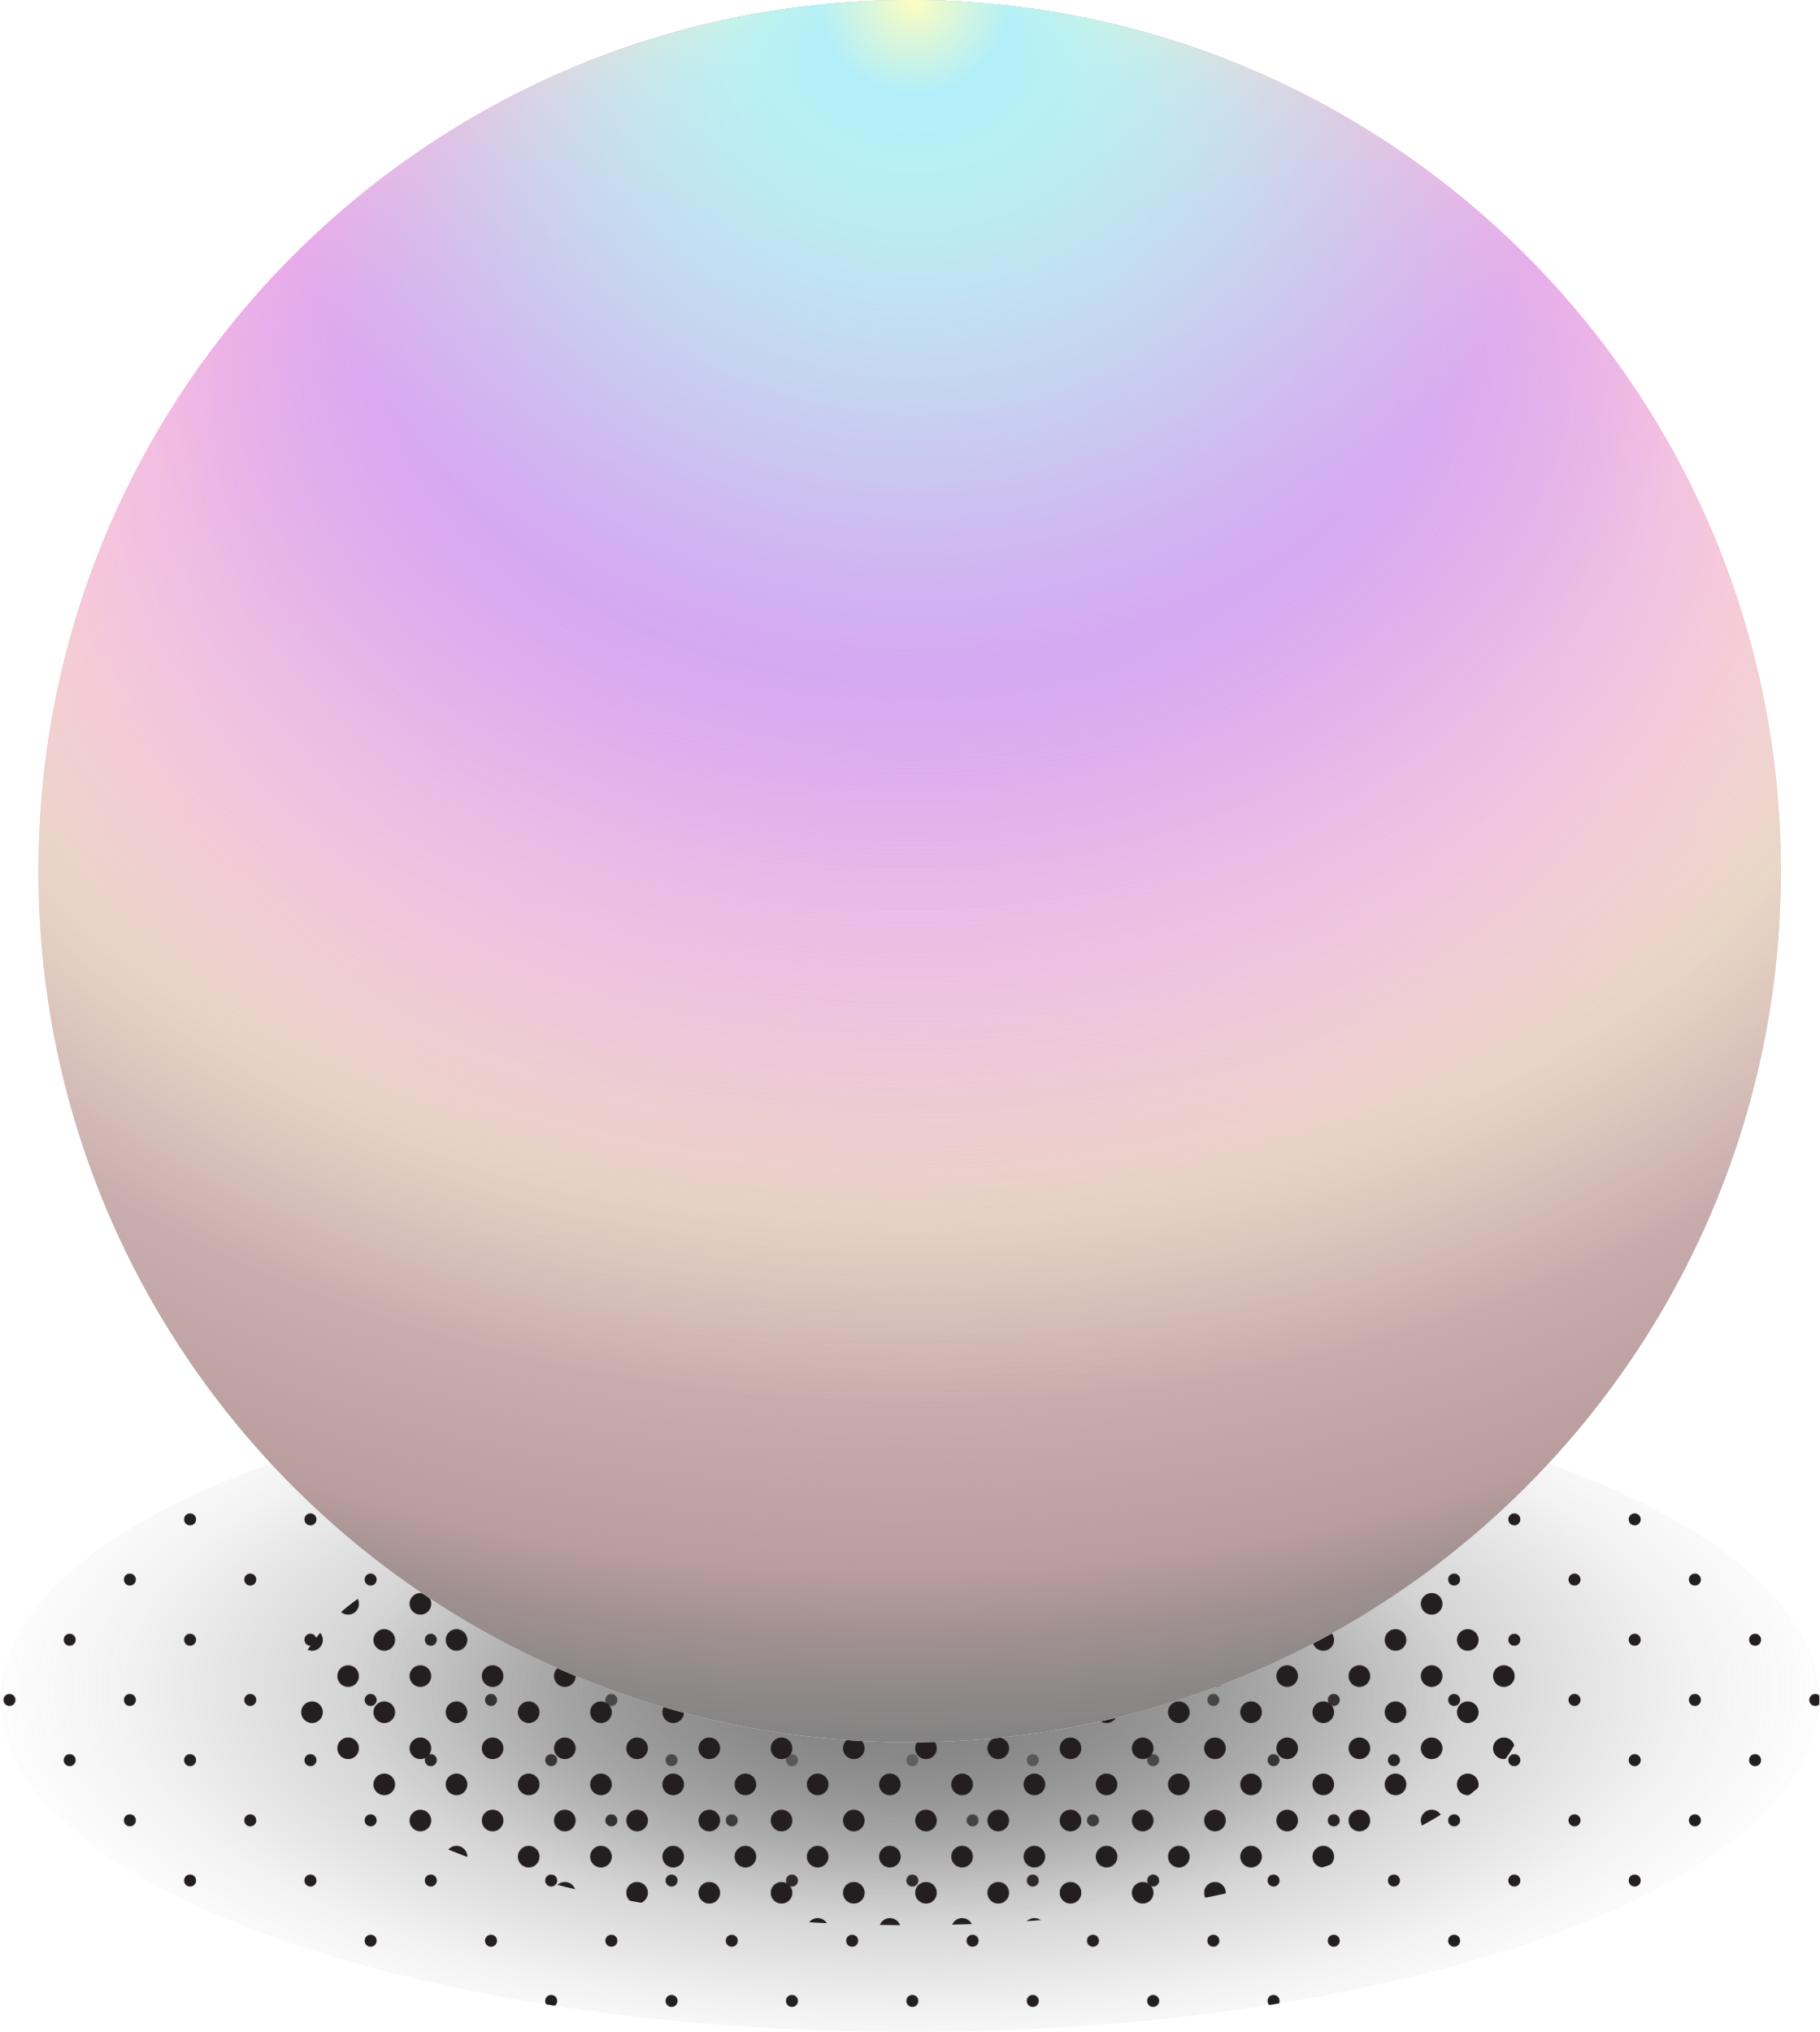
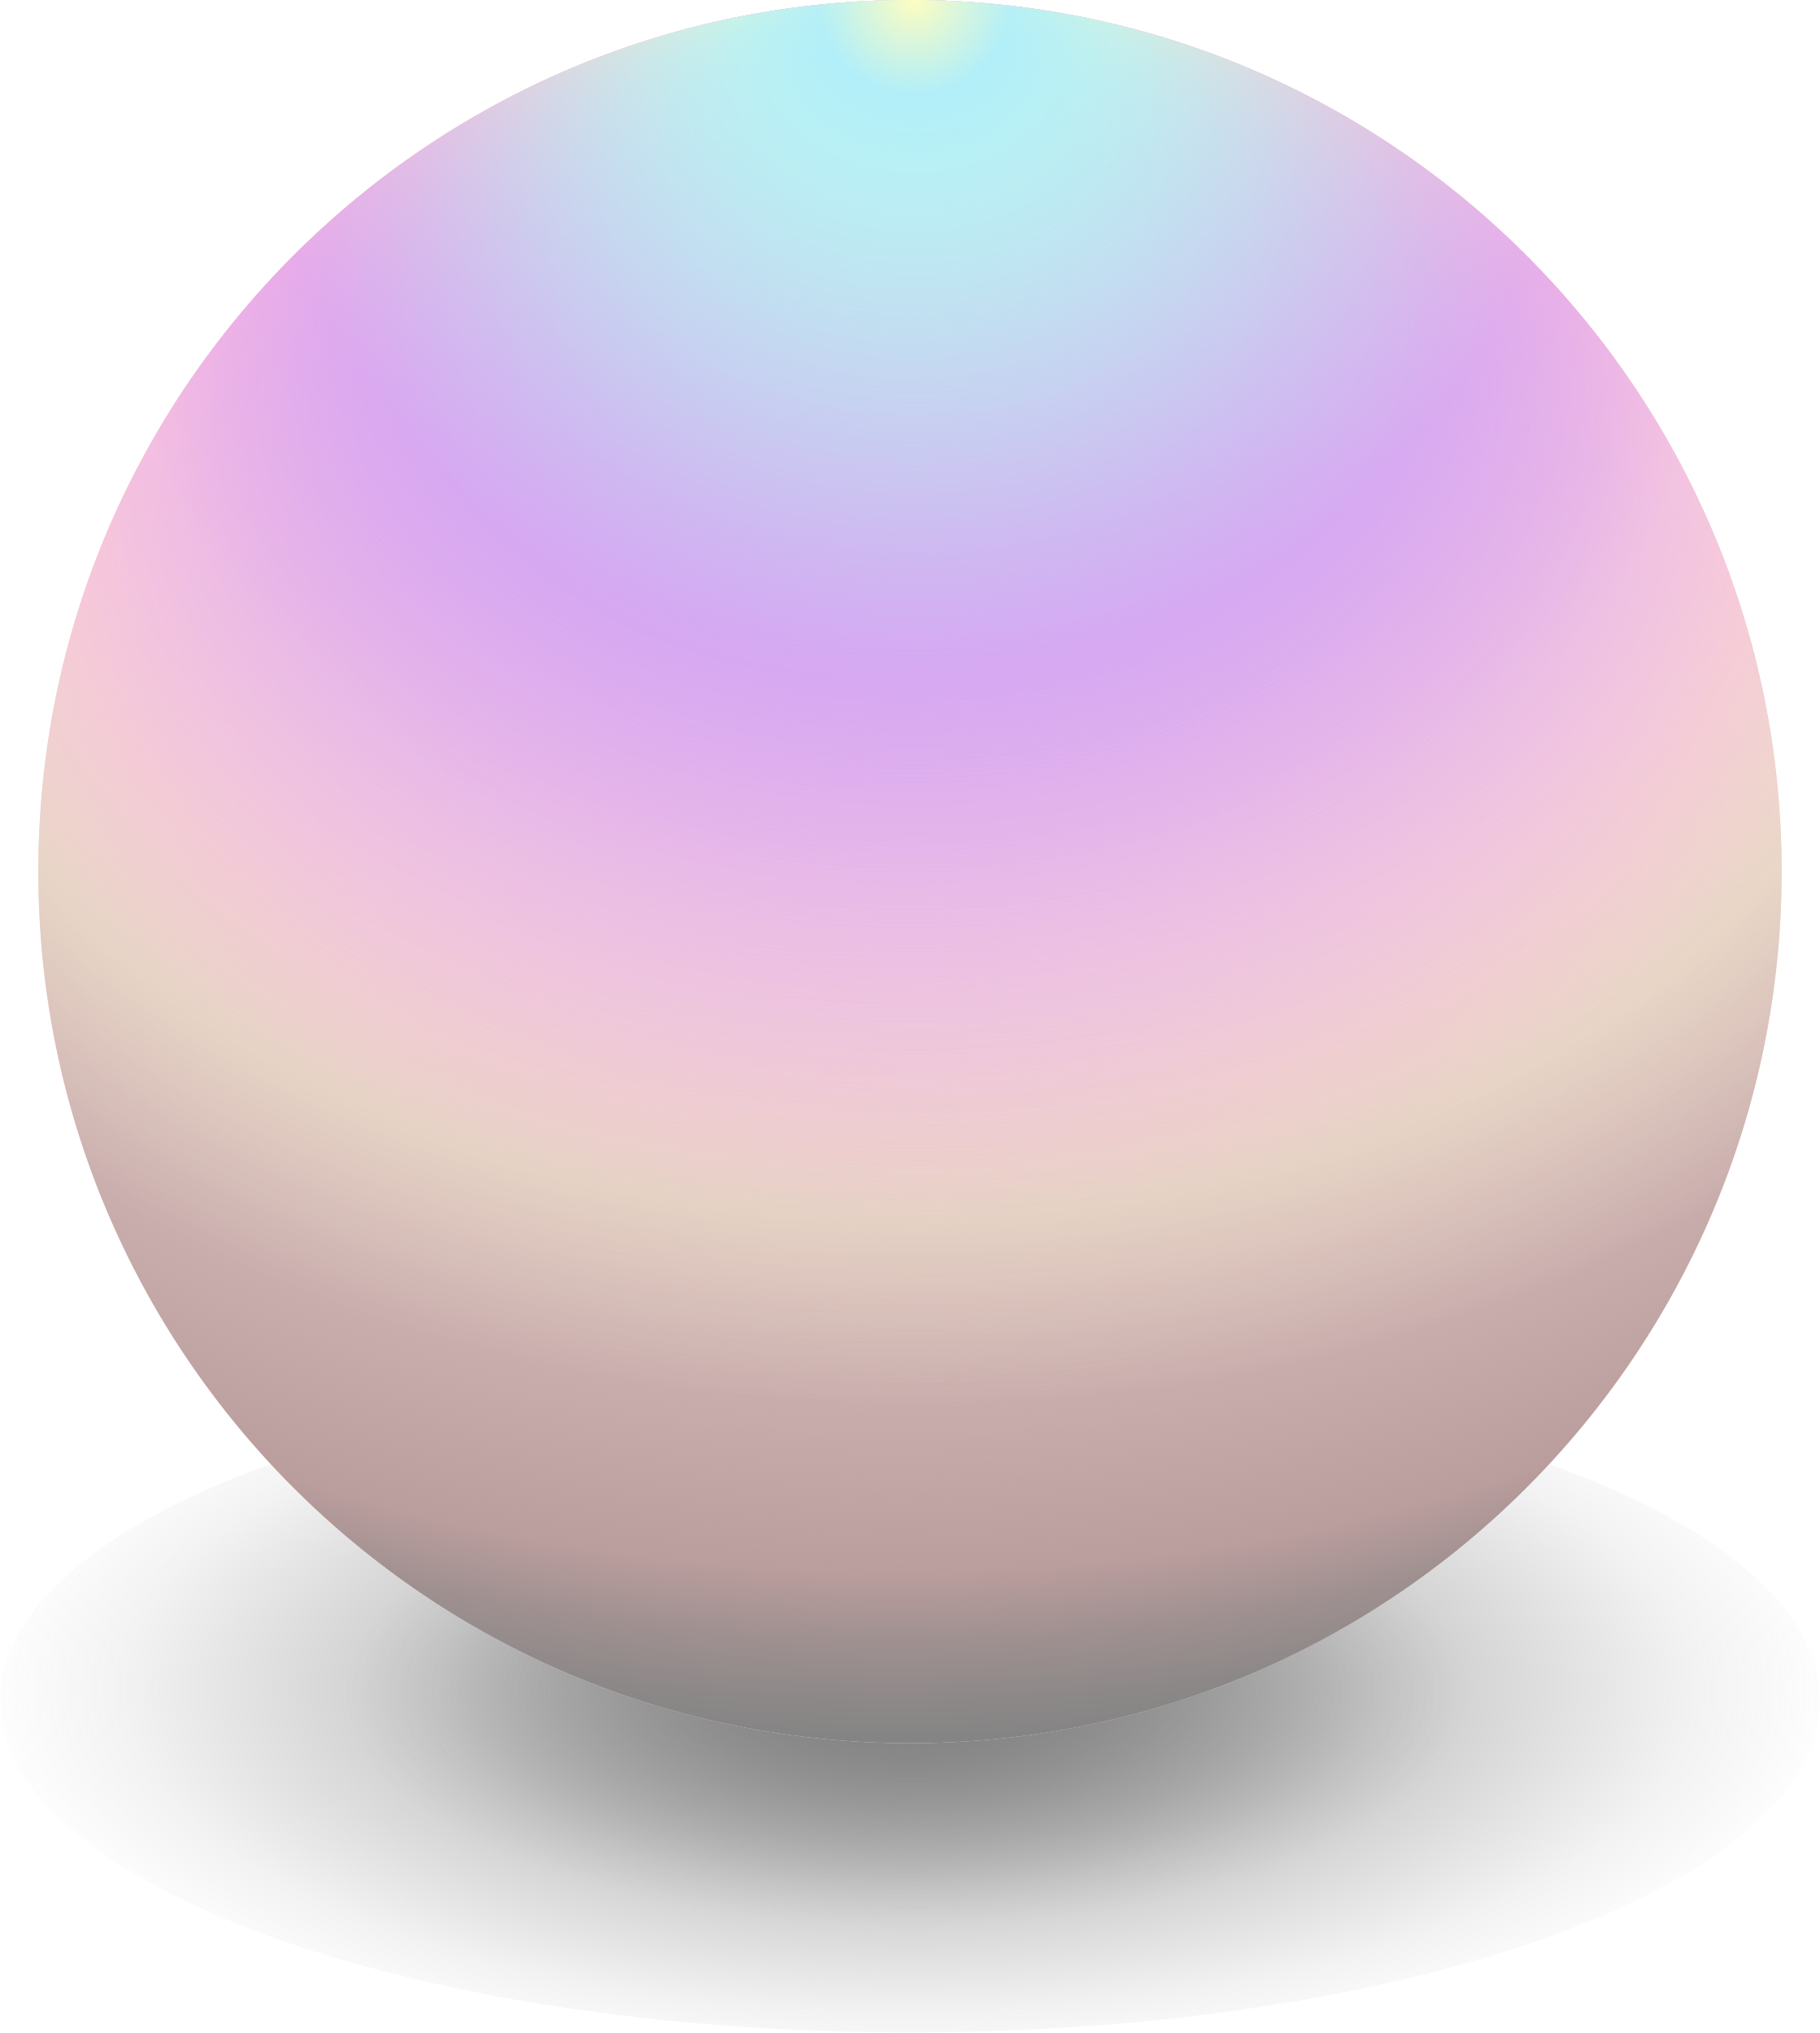
- <svg xmlns="http://www.w3.org/2000/svg" xmlns:xlink="http://www.w3.org/1999/xlink" viewBox="0 0 322.79 360.56">
-   <defs>
-     <style>.cls-1{fill:none;}.cls-2{fill:#231f20;}.cls-3{fill:url(#radial-gradient);}.cls-4{fill:url(#_6_dpi_10_);}.cls-5{fill:url(#radial-gradient-2);}.cls-6{fill:url(#_10_dpi_30_);}.cls-7{fill:#ffe6e6;}.cls-8{fill:url(#radial-gradient-3);}.cls-9{fill:url(#radial-gradient-4);}.cls-10{fill:url(#radial-gradient-5);}.cls-11{fill:url(#radial-gradient-6);}.cls-12{fill:url(#radial-gradient-7);}.cls-13{fill:url(#radial-gradient-8);}.cls-14{fill:url(#radial-gradient-9);}</style>
-     <radialGradient id="radial-gradient" cx="162.23" cy="299.61" r="68.49" gradientTransform="translate(886.3 137.38) rotate(90) scale(1 2.42)" gradientUnits="userSpaceOnUse">
-       <stop offset="0" stop-color="gray" />
-       <stop offset="0.15" stop-color="gray" stop-opacity="0.82" />
-       <stop offset="0.55" stop-color="gray" stop-opacity="0.38" />
-       <stop offset="0.84" stop-color="gray" stop-opacity="0.1" />
-       <stop offset="1" stop-color="gray" stop-opacity="0" />
-     </radialGradient>
-     <pattern id="_6_dpi_10_" data-name="6 dpi 10%" width="48" height="48" patternTransform="translate(129.84 45.32) scale(0.89)" patternUnits="userSpaceOnUse" viewBox="0 0 48 48">
-       <rect class="cls-1" width="48" height="48" />
-       <circle class="cls-2" cx="24" cy="48" r="1.2" />
-       <circle class="cls-2" cx="48" cy="48" r="1.2" />
-       <circle class="cls-2" cx="24" cy="24" r="1.2" />
-       <circle class="cls-2" cx="48" cy="24" r="1.2" />
-       <circle class="cls-2" cx="36" cy="36" r="1.2" />
-       <circle class="cls-2" cx="12" cy="36" r="1.2" />
-       <circle class="cls-2" cx="36" cy="12" r="1.2" />
-       <circle class="cls-2" cx="12" cy="12" r="1.2" />
-       <circle class="cls-2" cy="48" r="1.2" />
-       <circle class="cls-2" cy="24" r="1.2" />
-       <circle class="cls-2" cx="24" r="1.2" />
-       <circle class="cls-2" cx="48" r="1.2" />
-       <circle class="cls-2" r="1.2" />
-     </pattern>
-     <radialGradient id="radial-gradient-2" cx="161.96" cy="300.26" r="41.18" gradientTransform="translate(887.59 138.3) rotate(90) scale(1 2.42)" xlink:href="#radial-gradient" />
-     <pattern id="_10_dpi_30_" data-name="10 dpi 30%" width="28.8" height="28.8" patternTransform="translate(36.14 28.27) scale(0.89)" patternUnits="userSpaceOnUse" viewBox="0 0 28.8 28.8">
-       <rect class="cls-1" width="28.8" height="28.8" />
-       <circle class="cls-2" cx="28.8" cy="28.8" r="2.16" />
-       <circle class="cls-2" cx="14.4" cy="28.8" r="2.16" />
-       <circle class="cls-2" cx="28.8" cy="14.4" r="2.16" />
-       <circle class="cls-2" cx="14.4" cy="14.4" r="2.16" />
-       <circle class="cls-2" cx="7.2" cy="21.6" r="2.16" />
-       <circle class="cls-2" cx="21.6" cy="21.6" r="2.16" />
-       <circle class="cls-2" cx="7.2" cy="7.2" r="2.16" />
-       <circle class="cls-2" cx="21.6" cy="7.2" r="2.16" />
-       <circle class="cls-2" cy="28.8" r="2.16" />
-       <circle class="cls-2" cy="14.4" r="2.16" />
-       <circle class="cls-2" cx="28.8" r="2.16" />
-       <circle class="cls-2" cx="14.4" r="2.16" />
-       <circle class="cls-2" r="2.16" />
-     </pattern>
-     <radialGradient id="radial-gradient-3" cx="159.33" cy="149.04" fx="27.314" r="159.33" gradientTransform="translate(397.78 -10.29) rotate(90) scale(1 1.6)" gradientUnits="userSpaceOnUse">
-       <stop offset="0" stop-color="#b79a9a" />
-       <stop offset="0" stop-color="#b79a9a" stop-opacity="0" />
-       <stop offset="0.14" stop-color="#b79a9a" stop-opacity="0.02" />
-       <stop offset="0.27" stop-color="#b79a9a" stop-opacity="0.09" />
-       <stop offset="0.41" stop-color="#b79a9a" stop-opacity="0.2" />
-       <stop offset="0.55" stop-color="#b79a9a" stop-opacity="0.35" />
-       <stop offset="0.68" stop-color="#b79a9a" stop-opacity="0.55" />
-       <stop offset="0.81" stop-color="#b79a9a" stop-opacity="0.78" />
-       <stop offset="0.9" stop-color="#b79a9a" stop-opacity="0.96" />
-       <stop offset="0.94" stop-color="#9c8d8d" stop-opacity="0.96" />
-       <stop offset="0.98" stop-color="#878484" stop-opacity="0.96" />
-       <stop offset="1" stop-color="gray" stop-opacity="0.96" />
-     </radialGradient>
-     <radialGradient id="radial-gradient-4" cx="161.75" cy="19.52" fx="109.61" r="100.83" gradientTransform="translate(189.21 -142.23) rotate(90) scale(1 1.41)" gradientUnits="userSpaceOnUse">
-       <stop offset="0.62" stop-color="#fff8d4" />
-       <stop offset="1" stop-color="#fff8d4" stop-opacity="0" />
-     </radialGradient>
-     <radialGradient id="radial-gradient-5" cx="163.55" cy="90.2" fx="81.287" r="159.07" gradientTransform="translate(290.42 -73.35) rotate(90) scale(1 1.41)" xlink:href="#radial-gradient-4" />
-     <radialGradient id="radial-gradient-6" cx="161.04" cy="89.48" fx="95.472" r="126.79" gradientTransform="translate(286.9 -71.56) rotate(90) scale(1 1.41)" gradientUnits="userSpaceOnUse">
-       <stop offset="0" stop-color="#e800ff" />
-       <stop offset="1" stop-color="#e800ff" stop-opacity="0" />
-     </radialGradient>
-     <radialGradient id="radial-gradient-7" cx="162.2" cy="-0.39" r="118.8" gradientUnits="userSpaceOnUse">
-       <stop offset="0.26" stop-color="#fffdbf" />
-       <stop offset="1" stop-color="#fffdbf" stop-opacity="0" />
-     </radialGradient>
-     <radialGradient id="radial-gradient-8" cx="161.75" cy="97.01" fx="61.297" r="104.13" gradientTransform="translate(299.88 -64.74) rotate(90) scale(1 1.42)" gradientUnits="userSpaceOnUse">
-       <stop offset="0" stop-color="#aaedff" />
-       <stop offset="1" stop-color="#aaedff" stop-opacity="0" />
-     </radialGradient>
-     <radialGradient id="radial-gradient-9" cx="162.2" cy="-0.39" r="17.25" gradientUnits="userSpaceOnUse">
-       <stop offset="0" stop-color="#fffdbf" />
-       <stop offset="1" stop-color="#fffdbf" stop-opacity="0" />
-     </radialGradient>
-   </defs>
-   <g id="Layer_2" data-name="Layer 2">
+ <svg xmlns="http://www.w3.org/2000/svg" version="1.1" id="Layer_1" x="0px" y="0px" viewBox="0 0 322.8 360.6" style="enable-background:new 0 0 322.8 360.6;" xml:space="preserve">
+   <style type="text/css">
+ 	.st0{fill:url(#SVGID_1_);}
+ 	.st1{fill:url(#SVGID_2_);}
+ 	.st2{fill:#FFE6E6;}
+ 	.st3{fill:url(#SVGID_3_);}
+ 	.st4{fill:url(#SVGID_4_);}
+ 	.st5{fill:url(#SVGID_5_);}
+ 	.st6{fill:url(#SVGID_6_);}
+ 	.st7{fill:url(#SVGID_7_);}
+ 	.st8{fill:url(#SVGID_8_);}
+ 	.st9{fill:url(#SVGID_9_);}
+ </style>
+   <g id="Layer_2_1_">
    <g id="TOP8">
-       <ellipse class="cls-3" cx="161.4" cy="301.62" rx="161.4" ry="58.94" />
-       <ellipse class="cls-4" cx="161.4" cy="301.62" rx="161.4" ry="58.94" />
-       <ellipse class="cls-5" cx="161.4" cy="301.62" rx="109.51" ry="39.99" />
-       <ellipse class="cls-6" cx="161.4" cy="301.62" rx="109.51" ry="39.99" />
-       <circle class="cls-7" cx="161.4" cy="154.58" r="154.58" />
-       <circle class="cls-8" cx="161.4" cy="154.58" r="154.58" />
-       <circle class="cls-9" cx="161.4" cy="154.58" r="154.58" />
-       <circle class="cls-10" cx="161.4" cy="154.58" r="154.58" />
-       <circle class="cls-11" cx="161.4" cy="154.58" r="154.58" />
-       <circle class="cls-12" cx="161.4" cy="154.58" r="154.58" />
-       <circle class="cls-13" cx="161.4" cy="154.58" r="154.58" />
-       <circle class="cls-14" cx="161.4" cy="154.58" r="154.58" />
+       <radialGradient id="SVGID_1_" cx="-396.77" cy="1309.554" r="68.454" gradientTransform="matrix(6.123234e-17 1 2.42 -1.481823e-16 -3007.72 696.38)" gradientUnits="userSpaceOnUse">
+         <stop offset="0" style="stop-color:#808080" />
+         <stop offset="0.15" style="stop-color:#808080;stop-opacity:0.82" />
+         <stop offset="0.55" style="stop-color:#808080;stop-opacity:0.38" />
+         <stop offset="0.84" style="stop-color:#808080;stop-opacity:0.1" />
+         <stop offset="1" style="stop-color:#808080;stop-opacity:0" />
+       </radialGradient>
+       <ellipse class="st0" cx="161.4" cy="301.6" rx="161.4" ry="58.9" />
+       <radialGradient id="SVGID_2_" cx="-397.04" cy="1308.839" r="41.18" gradientTransform="matrix(6.123234e-17 1 2.42 -1.481823e-16 -3006.43 697.3)" gradientUnits="userSpaceOnUse">
+         <stop offset="0" style="stop-color:#808080" />
+         <stop offset="0.15" style="stop-color:#808080;stop-opacity:0.82" />
+         <stop offset="0.55" style="stop-color:#808080;stop-opacity:0.38" />
+         <stop offset="0.84" style="stop-color:#808080;stop-opacity:0.1" />
+         <stop offset="1" style="stop-color:#808080;stop-opacity:0" />
+       </radialGradient>
+       <ellipse class="st1" cx="161.4" cy="301.6" rx="109.5" ry="40" />
+       <circle class="st2" cx="161.4" cy="154.6" r="154.6" />
+       <radialGradient id="SVGID_3_" cx="-399.67" cy="1730.71" r="159.33" fx="-531.686" fy="1730.71" gradientTransform="matrix(6.123234e-17 1 1.6 -9.797175e-17 -2609.82 548.71)" gradientUnits="userSpaceOnUse">
+         <stop offset="0" style="stop-color:#B79A9A" />
+         <stop offset="0" style="stop-color:#B79A9A;stop-opacity:0" />
+         <stop offset="0.14" style="stop-color:#B79A9A;stop-opacity:2.000000e-02" />
+         <stop offset="0.27" style="stop-color:#B79A9A;stop-opacity:9.000000e-02" />
+         <stop offset="0.41" style="stop-color:#B79A9A;stop-opacity:0.2" />
+         <stop offset="0.55" style="stop-color:#B79A9A;stop-opacity:0.35" />
+         <stop offset="0.68" style="stop-color:#B79A9A;stop-opacity:0.55" />
+         <stop offset="0.81" style="stop-color:#B79A9A;stop-opacity:0.78" />
+         <stop offset="0.9" style="stop-color:#B79A9A;stop-opacity:0.96" />
+         <stop offset="0.94" style="stop-color:#9C8D8D;stop-opacity:0.96" />
+         <stop offset="0.98" style="stop-color:#878484;stop-opacity:0.96" />
+         <stop offset="1" style="stop-color:#808080;stop-opacity:0.96" />
+       </radialGradient>
+       <circle class="st3" cx="161.4" cy="154.6" r="154.6" />
+       <radialGradient id="SVGID_4_" cx="-397.25" cy="1967.659" r="100.853" fx="-449.402" fy="1967.659" gradientTransform="matrix(6.123234e-17 1 1.41 -8.633760e-17 -2613 416.77)" gradientUnits="userSpaceOnUse">
+         <stop offset="0.62" style="stop-color:#FFF8D4" />
+         <stop offset="1" style="stop-color:#FFF8D4;stop-opacity:0" />
+       </radialGradient>
+       <circle class="st4" cx="161.4" cy="154.6" r="154.6" />
+       <radialGradient id="SVGID_5_" cx="-395.45" cy="1897.183" r="159.07" fx="-477.713" fy="1897.183" gradientTransform="matrix(6.123234e-17 1 1.41 -8.633760e-17 -2511.79 485.65)" gradientUnits="userSpaceOnUse">
+         <stop offset="0.62" style="stop-color:#FFF8D4" />
+         <stop offset="1" style="stop-color:#FFF8D4;stop-opacity:0" />
+       </radialGradient>
+       <circle class="st5" cx="161.4" cy="154.6" r="154.6" />
+       <radialGradient id="SVGID_6_" cx="-397.96" cy="1897.903" r="126.79" fx="-463.528" fy="1897.903" gradientTransform="matrix(6.123234e-17 1 1.41 -8.633760e-17 -2515.31 487.44)" gradientUnits="userSpaceOnUse">
+         <stop offset="0" style="stop-color:#E800FF" />
+         <stop offset="1" style="stop-color:#E800FF;stop-opacity:0" />
+       </radialGradient>
+       <circle class="st6" cx="161.4" cy="154.6" r="154.6" />
+       <radialGradient id="SVGID_7_" cx="162.2" cy="362.39" r="118.8" gradientTransform="matrix(1 0 0 -1 0 362)" gradientUnits="userSpaceOnUse">
+         <stop offset="0.26" style="stop-color:#FFFDBF" />
+         <stop offset="1" style="stop-color:#FFFDBF;stop-opacity:0" />
+       </radialGradient>
+       <circle class="st7" cx="161.4" cy="154.6" r="154.6" />
+       <radialGradient id="SVGID_8_" cx="-397.25" cy="1883.99" r="104.13" fx="-497.703" fy="1883.99" gradientTransform="matrix(6.123234e-17 1 1.42 -8.694992e-17 -2513.14 494.26)" gradientUnits="userSpaceOnUse">
+         <stop offset="0" style="stop-color:#AAEDFF" />
+         <stop offset="1" style="stop-color:#AAEDFF;stop-opacity:0" />
+       </radialGradient>
+       <circle class="st8" cx="161.4" cy="154.6" r="154.6" />
+       <radialGradient id="SVGID_9_" cx="162.2" cy="362.39" r="17.25" gradientTransform="matrix(1 0 0 -1 0 362)" gradientUnits="userSpaceOnUse">
+         <stop offset="0" style="stop-color:#FFFDBF" />
+         <stop offset="1" style="stop-color:#FFFDBF;stop-opacity:0" />
+       </radialGradient>
+       <circle class="st9" cx="161.4" cy="154.6" r="154.6" />
    </g>
  </g>
</svg>
